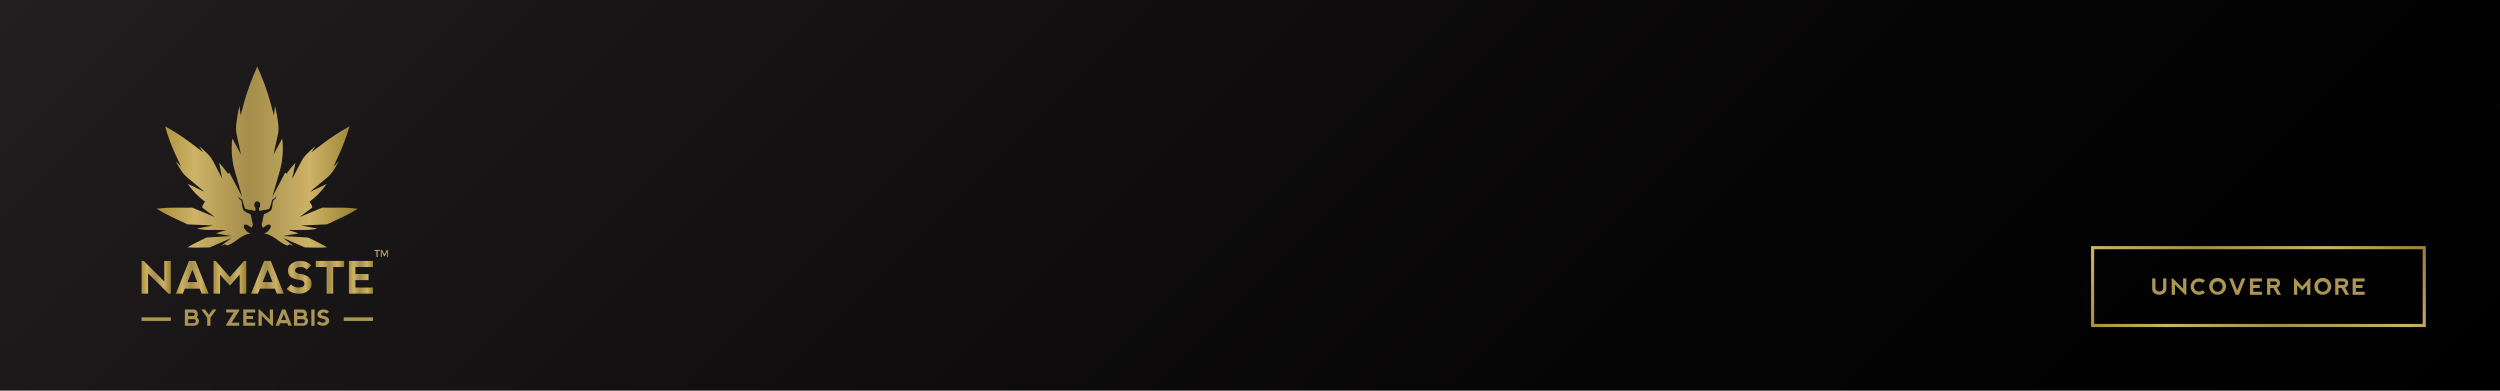
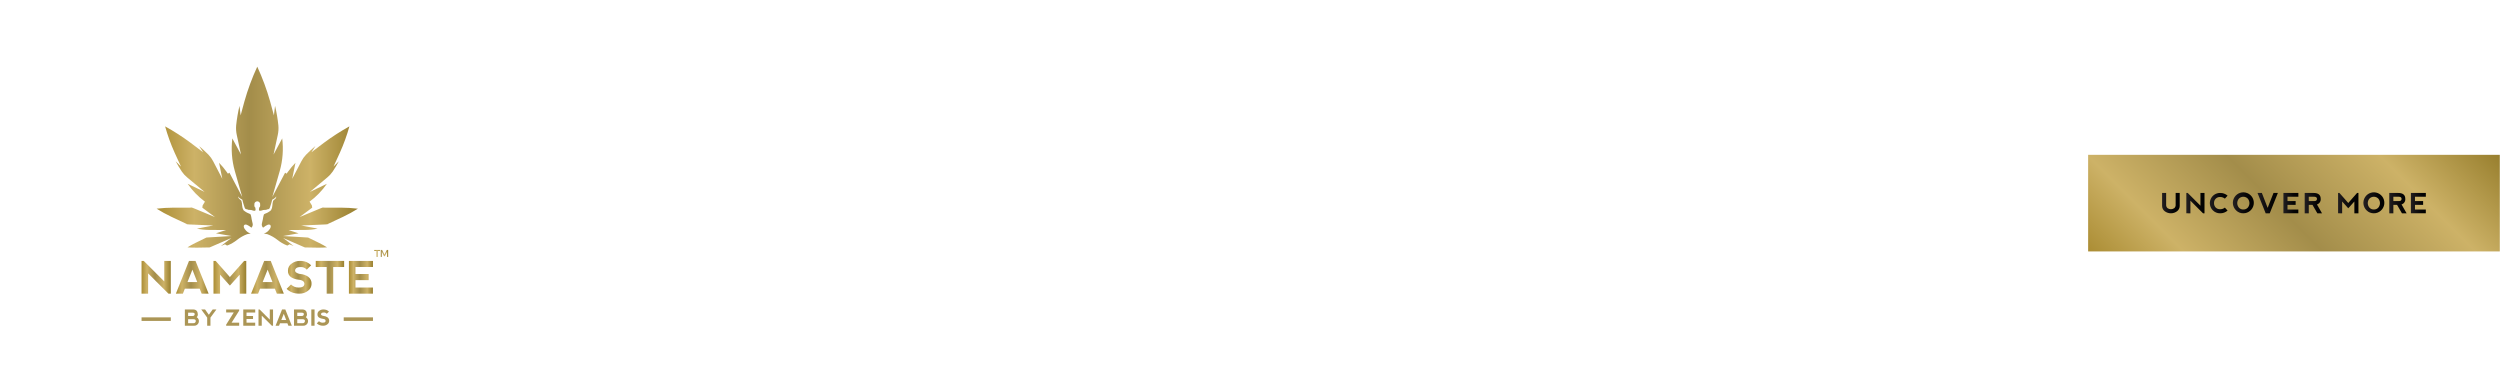
<svg xmlns="http://www.w3.org/2000/svg" xmlns:xlink="http://www.w3.org/1999/xlink" id="Layer_1" data-name="Layer 1" width="320" height="50" viewBox="0 0 320 50">
  <defs>
-     <style>.cls-1{fill:url(#linear-gradient);}.cls-2{fill:url(#New_Gradient_Swatch_2);}.cls-3{fill:url(#New_Gradient_Swatch_2-2);}.cls-4{fill:url(#New_Gradient_Swatch_2-3);}.cls-5{fill:url(#New_Gradient_Swatch_2-4);}.cls-6{fill:url(#New_Gradient_Swatch_2-5);}.cls-7{fill:url(#New_Gradient_Swatch_2-6);}.cls-8{fill:url(#New_Gradient_Swatch_2-7);}.cls-9{fill:url(#New_Gradient_Swatch_2-8);}.cls-10{fill:url(#New_Gradient_Swatch_2-9);}.cls-11{fill:#ab9555;}.cls-12{fill:none;stroke-miterlimit:10;stroke-width:0.401px;stroke:url(#New_Gradient_Swatch_2-10);}</style>
-     <linearGradient id="linear-gradient" x1="-55.834" y1="186.453" x2="129.166" y2="1.453" gradientTransform="translate(123.3337 -68.95311)" gradientUnits="userSpaceOnUse">
-       <stop offset="0" stop-color="#231f20" />
-       <stop offset="0.24" stop-color="#171415" />
-       <stop offset="0.673" stop-color="#060505" />
-       <stop offset="1" />
-     </linearGradient>
+     <style>.cls-1{fill:url(#New_Gradient_Swatch_2);}.cls-2{fill:url(#New_Gradient_Swatch_2-2);}.cls-3{fill:url(#New_Gradient_Swatch_2-3);}.cls-4{fill:url(#New_Gradient_Swatch_2-4);}.cls-5{fill:url(#New_Gradient_Swatch_2-5);}.cls-6{fill:url(#New_Gradient_Swatch_2-6);}.cls-7{fill:url(#New_Gradient_Swatch_2-7);}.cls-8{fill:url(#New_Gradient_Swatch_2-8);}.cls-9{fill:url(#New_Gradient_Swatch_2-9);}.cls-10{fill:#ab9555;}.cls-11{fill:url(#New_Gradient_Swatch_2-10);}.cls-12{fill:url(#linear-gradient);}.cls-13{fill:url(#linear-gradient-2);}.cls-14{fill:url(#linear-gradient-3);}.cls-15{fill:url(#linear-gradient-4);}.cls-16{fill:url(#linear-gradient-5);}.cls-17{fill:url(#linear-gradient-6);}.cls-18{fill:url(#linear-gradient-7);}.cls-19{fill:url(#linear-gradient-8);}.cls-20{fill:url(#linear-gradient-9);}.cls-21{fill:url(#linear-gradient-10);}.cls-22{fill:url(#linear-gradient-11);}</style>
    <linearGradient id="New_Gradient_Swatch_2" x1="44.661" y1="35.493" x2="47.741" y2="35.493" gradientUnits="userSpaceOnUse">
      <stop offset="0" stop-color="#ab8d34" />
      <stop offset="0.188" stop-color="#cdb267" />
      <stop offset="0.461" stop-color="#a38d4a" />
      <stop offset="0.763" stop-color="#cdb267" />
      <stop offset="1" stop-color="#987f2e" />
    </linearGradient>
    <linearGradient id="New_Gradient_Swatch_2-2" x1="32.138" y1="35.493" x2="36.327" y2="35.493" xlink:href="#New_Gradient_Swatch_2" />
    <linearGradient id="New_Gradient_Swatch_2-3" x1="36.693" y1="35.493" x2="39.88" y2="35.493" xlink:href="#New_Gradient_Swatch_2" />
    <linearGradient id="New_Gradient_Swatch_2-4" x1="20.05" y1="20.117" x2="45.811" y2="20.117" xlink:href="#New_Gradient_Swatch_2" />
    <linearGradient id="New_Gradient_Swatch_2-5" x1="40.416" y1="35.493" x2="44.049" y2="35.493" xlink:href="#New_Gradient_Swatch_2" />
    <linearGradient id="New_Gradient_Swatch_2-6" x1="18.119" y1="35.493" x2="21.864" y2="35.493" xlink:href="#New_Gradient_Swatch_2" />
    <linearGradient id="New_Gradient_Swatch_2-7" x1="27.328" y1="35.493" x2="31.523" y2="35.493" xlink:href="#New_Gradient_Swatch_2" />
    <linearGradient id="New_Gradient_Swatch_2-8" x1="22.512" y1="35.493" x2="26.702" y2="35.493" xlink:href="#New_Gradient_Swatch_2" />
    <linearGradient id="New_Gradient_Swatch_2-9" x1="47.909" y1="32.442" x2="49.684" y2="32.442" xlink:href="#New_Gradient_Swatch_2" />
-     <linearGradient id="New_Gradient_Swatch_2-10" x1="275.775" y1="49.985" x2="302.382" y2="23.378" xlink:href="#New_Gradient_Swatch_2" />
+     <linearGradient id="New_Gradient_Swatch_2-10" x1="277.363" y1="42.264" x2="309.891" y2="9.736" xlink:href="#New_Gradient_Swatch_2" />
+     <linearGradient id="linear-gradient" x1="276.746" y1="26" x2="279.003" y2="26" gradientUnits="userSpaceOnUse">
+       <stop offset="0" stop-color="#231f20" />
+       <stop offset="0.24" stop-color="#171415" />
+       <stop offset="0.673" stop-color="#060505" />
+       <stop offset="1" />
+     </linearGradient>
+     <linearGradient id="linear-gradient-2" x1="279.85" y1="26" x2="282.177" y2="26" xlink:href="#linear-gradient" />
+     <linearGradient id="linear-gradient-3" x1="282.874" y1="26" x2="285.131" y2="26" xlink:href="#linear-gradient" />
+     <linearGradient id="linear-gradient-4" x1="285.844" y1="26" x2="288.449" y2="26" xlink:href="#linear-gradient" />
+     <linearGradient id="linear-gradient-5" x1="288.961" y1="26" x2="291.566" y2="26" xlink:href="#linear-gradient" />
+     <linearGradient id="linear-gradient-6" x1="292.277" y1="26" x2="294.191" y2="26" xlink:href="#linear-gradient" />
+     <linearGradient id="linear-gradient-7" x1="294.999" y1="26" x2="297.217" y2="26" xlink:href="#linear-gradient" />
+     <linearGradient id="linear-gradient-8" x1="299.273" y1="26" x2="301.88" y2="26" xlink:href="#linear-gradient" />
+     <linearGradient id="linear-gradient-9" x1="302.551" y1="26" x2="305.156" y2="26" xlink:href="#linear-gradient" />
+     <linearGradient id="linear-gradient-10" x1="305.828" y1="26" x2="308.045" y2="26" xlink:href="#linear-gradient" />
+     <linearGradient id="linear-gradient-11" x1="308.594" y1="26" x2="310.508" y2="26" xlink:href="#linear-gradient" />
  </defs>
-   <rect class="cls-1" x="135" y="-135" width="50" height="320" transform="translate(185 -135) rotate(90)" />
-   <polygon class="cls-2" points="47.741 34.179 47.741 33.397 44.661 33.399 44.661 37.589 47.736 37.589 47.736 36.806 45.5 36.806 45.5 35.853 47.18 35.853 47.18 35.073 45.5 35.073 45.5 34.179 47.741 34.179" />
-   <path class="cls-3" d="M34.653,33.397h-.839l-1.677,4.192H33.032l.252-.643H35.184l.252.643.892-.003Zm-1.034,2.711.637-1.593.62,1.593Z" />
-   <path class="cls-4" d="M39.446,35.423a2.079,2.079,0,0,0-.964-.349,1.105,1.105,0,0,1-.643-.252.327.327,0,0,1,0-.405q.14-.237.643-.237a.963.963,0,0,1,.783.335l.559-.559a1.956,1.956,0,0,0-.601-.419,2.34,2.34,0,0,0-.906-.14,1.678,1.678,0,0,0-.98.337,1.043,1.043,0,0,0-.477.893.928.928,0,0,0,.419.866,2.253,2.253,0,0,0,.922.307q.559.056.697.293a.443.443,0,0,1,0,.475q-.138.237-.697.237a1.328,1.328,0,0,1-.95-.391l-.559.559a2.116,2.116,0,0,0,.671.447,2.483,2.483,0,0,0,.975.168,1.693,1.693,0,0,0,1.077-.363,1.075,1.075,0,0,0,.463-.866A1.049,1.049,0,0,0,39.446,35.423Z" />
-   <path class="cls-5" d="M31.364,28.75c.28-.083.788.392.821.392a.606.606,0,0,0,.169-.391c0-.168-.12-.494-.142-.691a3.287,3.287,0,0,0-.119-.572c-.044-.13-.347-.187-.51-.287a2.661,2.661,0,0,1-.411-.285,1.3,1.3,0,0,1-.175-.596,2.344,2.344,0,0,0-.098-.607c-.057-.106-.203-.181-.301-.28a.424.424,0,0,1-.102-.261c.076-.024.099.171.187.188s.081.089.218.136.142.112.159.24.171.559.222.734.104.308.278.314.15.096.354.079a1.144,1.144,0,0,1,.49.094c.11.039.248.043.295-.034s-.033-.386-.033-.386c-.071,0-.083-.096-.11-.184s.017-.096.017-.096a.374.374,0,1,1,.713,0s.044.007.017.096-.039.184-.11.184c0,0-.08.309-.033.386s.185.073.295.034a1.143,1.143,0,0,1,.49-.094c.204.016.181-.073.354-.079s.227-.138.278-.314.204-.607.222-.734.022-.193.159-.24.131-.119.218-.136.111-.211.187-.188a.425.425,0,0,1-.102.261c-.099.099-.244.174-.301.28a2.344,2.344,0,0,0-.098.607,1.3,1.3,0,0,1-.175.596,2.662,2.662,0,0,1-.411.285c-.163.101-.466.157-.51.287a3.273,3.273,0,0,0-.119.572c-.022.197-.142.523-.142.691a.606.606,0,0,0,.169.391c.033,0,.541-.475.821-.392.28.083.169.475-.122.765a1.244,1.244,0,0,1-.602.375,3.26,3.26,0,0,1,.457.085,4.892,4.892,0,0,1,1.305.745,4.743,4.743,0,0,0,1.164.68.993.993,0,0,0,.113.025c.04-.033.249-.154.249-.154a4.683,4.683,0,0,0,.526.225l-1.34-1.033,2.657,1.157c.044.019.088.036.131.052l1.606.029c.421.008.838-.011,1.224-.041-.311-.192-.649-.384-1.01-.561l-1.409-.689c-.047-.006-.095-.01-.144-.013l-3.071-.184,1.996-.347-1.294-.421,2.214-.015a7.516,7.516,0,0,0,1.511-.166L38.565,28.864l3.067-.136a3.01,3.01,0,0,0,.513-.065l-.233.028,2.024-.95a18.086,18.086,0,0,0,1.874-1.03,19.779,19.779,0,0,0-2.192-.133l-2.3.005.256-.084a2.881,2.881,0,0,0-.543.167l-2.684,1.118,1.624-1.21-.012.002-.037-.279-.295-.487a9.724,9.724,0,0,0,2.211-2.283l-2.17,1.039,2.211-1.841a3.641,3.641,0,0,0,.702-.761c.285-.431.55-.872.791-1.319l-.685.677.821-1.787A23.599,23.599,0,0,0,44.724,16.176a28.603,28.603,0,0,0-3.257,2.098L39.859,19.493l.513-.799c-.416.354-.818.727-1.202,1.116a3.523,3.523,0,0,0-.592.83l-1.175,2.25.417-2.053a9.709,9.709,0,0,0-.931,1.113L36.685,22.234l-.188-.129a.536.536,0,0,0-.029.049L34.855,25.214l.952-3.325a10.556,10.556,0,0,0,.316-4.173l-1.111,2.065.538-2.484a4.044,4.044,0,0,0,.084-1.24,20.011,20.011,0,0,0-.427-2.508l-.146,1.219L34.577,12.99a30.247,30.247,0,0,0-1.647-4.458A30.216,30.216,0,0,0,31.283,12.99l-.482,1.778L30.654,13.548a20.029,20.029,0,0,0-.427,2.508,4.046,4.046,0,0,0,.084,1.24l.538,2.485-1.11-2.066a10.555,10.555,0,0,0,.316,4.173l.952,3.326L29.392,22.154a.514.514,0,0,0-.029-.049l-.188.129-.205-.286a9.71,9.71,0,0,0-.931-1.113l.417,2.053L27.282,20.639a3.526,3.526,0,0,0-.592-.83c-.383-.388-.785-.761-1.201-1.114l.514.8-1.611-1.221a28.589,28.589,0,0,0-3.257-2.098,23.595,23.595,0,0,0,1.215,3.36l.821,1.787-.685-.677c.241.447.506.888.791,1.319a3.638,3.638,0,0,0,.702.761l2.211,1.841-2.17-1.039a9.721,9.721,0,0,0,2.211,2.283l-.295.487-.037.279-.012-.002,1.624,1.21-2.684-1.119a2.898,2.898,0,0,0-.543-.167l.256.084-2.3-.005a19.78,19.78,0,0,0-2.192.133,18.086,18.086,0,0,0,1.874,1.03l2.024.95-.233-.028a2.997,2.997,0,0,0,.513.066l3.067.136-2.093.399A7.516,7.516,0,0,0,26.714,29.429l2.22.015-1.298.421,1.994.347-3.071.184q-.073.004-.144.013l-1.409.689c-.361.177-.699.369-1.01.561.387.03.803.048,1.224.041l1.606-.029c.044-.016.088-.033.131-.052l2.657-1.157-1.34,1.033a4.683,4.683,0,0,0,.526-.225s.209.121.249.154a.981.981,0,0,0,.113-.025,4.741,4.741,0,0,0,1.164-.68,4.893,4.893,0,0,1,1.305-.745,3.259,3.259,0,0,1,.457-.085,1.244,1.244,0,0,1-.602-.375C31.195,29.225,31.084,28.833,31.364,28.75Z" />
-   <polygon class="cls-6" points="40.416 34.179 41.813 34.179 41.813 37.589 42.652 37.589 42.652 34.179 44.049 34.179 44.049 33.396 40.416 33.396 40.416 34.179" />
-   <polygon class="cls-7" points="21.025 36.024 18.398 33.397 18.119 33.397 18.119 37.589 18.957 37.589 18.957 34.99 21.557 37.589 21.864 37.589 21.864 33.397 21.025 33.397 21.025 36.024" />
-   <polygon class="cls-8" points="29.424 35.465 27.607 33.397 27.328 33.397 27.328 37.589 28.166 37.589 28.166 35.157 29.424 36.555 30.682 35.157 30.684 37.589 31.523 37.589 31.523 33.397 31.243 33.397 29.424 35.465" />
-   <path class="cls-9" d="M25.028,33.397h-.838l-1.677,4.192h.894l.252-.643h1.9l.252.643.891-.003Zm-1.034,2.711.637-1.593.62,1.593Z" />
-   <path class="cls-10" d="M48.344,32.129v.761h-.151v-.761h-.283v-.136h.719v.136Zm1.201.761-.001-.67-.283.576h-.099L48.878,32.22v.67H48.736v-.897h.179l.296.596.295-.596H49.684V32.89Z" />
-   <path class="cls-11" d="M25.173,40.595a.592.592,0,0,1-.339,1.1l-1.172-.001V39.612h1.105q.526.031.555.612A.436.436,0,0,1,25.173,40.595Zm-1.093-.149h.583a.235.235,0,0,0,.258-.26q-.007-.153-.254-.161h-.587Zm0,.922h.68a.272.272,0,0,0,.3-.301q-.007-.2-.296-.208h-.685Z" />
-   <path class="cls-11" d="M25.757,39.61h.489l.483.68.494-.68h.478L26.937,40.652v1.042h-.417V40.652Z" />
-   <path class="cls-11" d="M30.614,41.693H28.947l.001-.139.971-1.555h-.971l-.001-.389h1.668v.153l-.975,1.542h.975Z" />
-   <path class="cls-11" d="M31.138,41.693V39.612l1.53-.001v.389H31.554v.444H32.389v.387h-.835v.474h1.111v.389Z" />
-   <path class="cls-11" d="M33.088,41.693V39.61h.139l1.305,1.305V39.61h.417v2.083h-.153L33.504,40.402v1.292Z" />
-   <path class="cls-11" d="M35.271,41.693l.833-2.083h.417l.832,2.082-.443.001-.125-.319h-.944l-.125.319Zm1.053-1.528-.317.792h.625Z" />
-   <path class="cls-11" d="M39.143,40.595a.592.592,0,0,1-.339,1.1l-1.172-.001V39.612H38.737q.526.031.555.612A.437.437,0,0,1,39.143,40.595Zm-1.093-.149h.583a.235.235,0,0,0,.258-.26c-.004-.102-.089-.156-.254-.161h-.588Zm0,.922h.68a.272.272,0,0,0,.3-.301q-.007-.2-.296-.208h-.685Z" />
-   <path class="cls-11" d="M39.848,39.609h.415v2.085h-.415Z" />
-   <path class="cls-11" d="M41.809,39.68a.967.967,0,0,1,.298.208l-.278.278a.478.478,0,0,0-.389-.167q-.25,0-.319.118a.163.163,0,0,0,0,.201.549.549,0,0,0,.319.125,1.033,1.033,0,0,1,.479.174.522.522,0,0,1,.215.465.534.534,0,0,1-.23.431.841.841,0,0,1-.535.181,1.235,1.235,0,0,1-.485-.083,1.056,1.056,0,0,1-.333-.222l.278-.278a.66.66,0,0,0,.472.194q.278,0,.346-.118a.219.219,0,0,0,0-.236q-.068-.118-.346-.146a1.119,1.119,0,0,1-.458-.153.461.461,0,0,1-.208-.431.518.518,0,0,1,.237-.444.834.834,0,0,1,.487-.167A1.165,1.165,0,0,1,41.809,39.68Z" />
-   <rect class="cls-11" x="18.119" y="40.622" width="3.745" height="0.456" />
-   <rect class="cls-11" x="43.996" y="40.622" width="3.745" height="0.456" />
-   <rect class="cls-12" x="267.852" y="31.701" width="42.451" height="9.962" />
-   <path class="cls-11" d="M275.898,35.632V36.85a.421.421,0,0,0,.14.35.602.602,0,0,0,.7,0,.421.421,0,0,0,.14-.35V35.632h.42v1.329a.695.695,0,0,1-.259.546,1.057,1.057,0,0,1-1.301,0,.695.695,0,0,1-.259-.546V35.632Z" />
-   <path class="cls-11" d="M277.979,37.731V35.632h.14l1.315,1.315V35.632h.42v2.099h-.154l-1.301-1.301v1.301Z" />
-   <path class="cls-11" d="M280.716,37.43a1.05,1.05,0,0,1,.746-1.797,1.136,1.136,0,0,1,.771.28l-.28.306a.775.775,0,0,0-.491-.168.598.598,0,0,0-.628.624.628.628,0,0,0,.175.465.619.619,0,0,0,.456.172.752.752,0,0,0,.488-.167l.28.306a1.132,1.132,0,0,1-.771.28A1.021,1.021,0,0,1,280.716,37.43Z" />
-   <path class="cls-11" d="M283.109,37.43a1.081,1.081,0,1,1,.749.301A1.017,1.017,0,0,1,283.109,37.43Zm.75-.09a.589.589,0,0,0,.453-.189.716.716,0,0,0,0-.937.642.642,0,0,0-.909,0,.715.715,0,0,0,0,.937A.593.593,0,0,0,283.859,37.339Z" />
-   <path class="cls-11" d="M285.767,35.632l.596,1.538.607-1.538h.448l-.838,2.099h-.42l-.841-2.099Z" />
-   <path class="cls-11" d="M287.99,37.731V35.634l1.542-.001v.392h-1.122v.448h.841v.39h-.841v.477h1.119v.392Z" />
-   <path class="cls-11" d="M291.447,36.816l.523.915h-.481l-.502-.867h-.384v.867H290.184V35.632h.915q.734,0,.734.604A.543.543,0,0,1,291.447,36.816Zm-.844-.344h.588q.253-.004.26-.231-.007-.207-.256-.215h-.592Z" />
-   <path class="cls-11" d="M293.627,37.731V35.632h.14l.91,1.035.911-1.035h.14v2.099h-.42l-.002-1.217-.629.7-.63-.7v1.217Z" />
-   <path class="cls-11" d="M296.569,37.43a1.081,1.081,0,1,1,.749.301A1.017,1.017,0,0,1,296.569,37.43Zm.75-.09a.589.589,0,0,0,.453-.189.716.716,0,0,0,0-.937.642.642,0,0,0-.909,0,.715.715,0,0,0,0,.937A.593.593,0,0,0,297.319,37.339Z" />
-   <path class="cls-11" d="M300.171,36.816l.523.915h-.481l-.502-.867h-.384v.867h-.42V35.632h.915q.734,0,.734.604A.543.543,0,0,1,300.171,36.816Zm-.844-.344h.588q.253-.004.26-.231-.007-.207-.256-.215h-.592Z" />
-   <path class="cls-11" d="M301.137,37.731V35.634l1.542-.001v.392h-1.122v.448h.841v.39h-.841v.477h1.119v.392Z" />
+   <polygon class="cls-1" points="47.741 34.179 47.741 33.397 44.661 33.399 44.661 37.589 47.736 37.589 47.736 36.806 45.5 36.806 45.5 35.853 47.18 35.853 47.18 35.073 45.5 35.073 45.5 34.179 47.741 34.179" />
+   <path class="cls-2" d="M34.653,33.397h-.839l-1.677,4.192H33.032l.252-.643H35.184l.252.643.892-.003Zm-1.034,2.711.637-1.593.62,1.593Z" />
+   <path class="cls-3" d="M39.446,35.423a2.079,2.079,0,0,0-.964-.349,1.105,1.105,0,0,1-.643-.252.327.327,0,0,1,0-.405q.14-.237.643-.237a.963.963,0,0,1,.783.335l.559-.559a1.956,1.956,0,0,0-.601-.419,2.34,2.34,0,0,0-.906-.14,1.678,1.678,0,0,0-.98.337,1.043,1.043,0,0,0-.477.893.928.928,0,0,0,.419.866,2.253,2.253,0,0,0,.922.307q.559.056.697.293a.443.443,0,0,1,0,.475q-.138.237-.697.237a1.328,1.328,0,0,1-.95-.391l-.559.559a2.116,2.116,0,0,0,.671.447,2.483,2.483,0,0,0,.975.168,1.693,1.693,0,0,0,1.077-.363,1.075,1.075,0,0,0,.463-.866A1.049,1.049,0,0,0,39.446,35.423Z" />
+   <path class="cls-4" d="M31.364,28.75c.28-.083.788.392.821.392a.606.606,0,0,0,.169-.391c0-.168-.12-.494-.142-.691a3.287,3.287,0,0,0-.119-.572c-.044-.13-.347-.187-.51-.287a2.661,2.661,0,0,1-.411-.285,1.3,1.3,0,0,1-.175-.596,2.344,2.344,0,0,0-.098-.607c-.057-.106-.203-.181-.301-.28a.424.424,0,0,1-.102-.261c.076-.024.099.171.187.188s.081.089.218.136.142.112.159.24.171.559.222.734.104.308.278.314.15.096.354.079a1.144,1.144,0,0,1,.49.094c.11.039.248.043.295-.034s-.033-.386-.033-.386c-.071,0-.083-.096-.11-.184s.017-.096.017-.096a.374.374,0,1,1,.713,0s.044.007.017.096-.039.184-.11.184c0,0-.08.309-.033.386s.185.073.295.034a1.143,1.143,0,0,1,.49-.094c.204.016.181-.073.354-.079s.227-.138.278-.314.204-.607.222-.734.022-.193.159-.24.131-.119.218-.136.111-.211.187-.188a.425.425,0,0,1-.102.261c-.099.099-.244.174-.301.28a2.344,2.344,0,0,0-.098.607,1.3,1.3,0,0,1-.175.596,2.662,2.662,0,0,1-.411.285c-.163.101-.466.157-.51.287a3.273,3.273,0,0,0-.119.572c-.022.197-.142.523-.142.691a.606.606,0,0,0,.169.391c.033,0,.541-.475.821-.392.28.083.169.475-.122.765a1.244,1.244,0,0,1-.602.375,3.26,3.26,0,0,1,.457.085,4.892,4.892,0,0,1,1.305.745,4.743,4.743,0,0,0,1.164.68.993.993,0,0,0,.113.025c.04-.033.249-.154.249-.154a4.683,4.683,0,0,0,.526.225l-1.34-1.033,2.657,1.157c.044.019.088.036.131.052l1.606.029c.421.008.838-.011,1.224-.041-.311-.192-.649-.384-1.01-.561l-1.409-.689c-.047-.006-.095-.01-.144-.013l-3.071-.184,1.996-.347-1.294-.421,2.214-.015a7.516,7.516,0,0,0,1.511-.166L38.565,28.864l3.067-.136a3.01,3.01,0,0,0,.513-.065l-.233.028,2.024-.95a18.086,18.086,0,0,0,1.874-1.03,19.779,19.779,0,0,0-2.192-.133l-2.3.005.256-.084a2.881,2.881,0,0,0-.543.167l-2.684,1.118,1.624-1.21-.012.002-.037-.279-.295-.487a9.724,9.724,0,0,0,2.211-2.283l-2.17,1.039,2.211-1.841a3.641,3.641,0,0,0,.702-.761c.285-.431.55-.872.791-1.319l-.685.677.821-1.787A23.599,23.599,0,0,0,44.724,16.176a28.603,28.603,0,0,0-3.257,2.098L39.859,19.493l.513-.799c-.416.354-.818.727-1.202,1.116a3.523,3.523,0,0,0-.592.83l-1.175,2.25.417-2.053a9.709,9.709,0,0,0-.931,1.113L36.685,22.234l-.188-.129a.536.536,0,0,0-.029.049L34.855,25.214l.952-3.325a10.556,10.556,0,0,0,.316-4.173l-1.111,2.065.538-2.484a4.044,4.044,0,0,0,.084-1.24,20.011,20.011,0,0,0-.427-2.508l-.146,1.219L34.577,12.99a30.247,30.247,0,0,0-1.647-4.458A30.216,30.216,0,0,0,31.283,12.99l-.482,1.778L30.654,13.548a20.029,20.029,0,0,0-.427,2.508,4.046,4.046,0,0,0,.084,1.24l.538,2.485-1.11-2.066a10.555,10.555,0,0,0,.316,4.173l.952,3.326L29.392,22.154a.514.514,0,0,0-.029-.049l-.188.129-.205-.286a9.71,9.71,0,0,0-.931-1.113l.417,2.053L27.282,20.639a3.526,3.526,0,0,0-.592-.83c-.383-.388-.785-.761-1.201-1.114l.514.8-1.611-1.221a28.589,28.589,0,0,0-3.257-2.098,23.595,23.595,0,0,0,1.215,3.36l.821,1.787-.685-.677c.241.447.506.888.791,1.319a3.638,3.638,0,0,0,.702.761l2.211,1.841-2.17-1.039a9.721,9.721,0,0,0,2.211,2.283l-.295.487-.037.279-.012-.002,1.624,1.21-2.684-1.119a2.898,2.898,0,0,0-.543-.167l.256.084-2.3-.005a19.78,19.78,0,0,0-2.192.133,18.086,18.086,0,0,0,1.874,1.03l2.024.95-.233-.028a2.997,2.997,0,0,0,.513.066l3.067.136-2.093.399A7.516,7.516,0,0,0,26.714,29.429l2.22.015-1.298.421,1.994.347-3.071.184q-.073.004-.144.013l-1.409.689c-.361.177-.699.369-1.01.561.387.03.803.048,1.224.041l1.606-.029c.044-.016.088-.033.131-.052l2.657-1.157-1.34,1.033a4.683,4.683,0,0,0,.526-.225s.209.121.249.154a.981.981,0,0,0,.113-.025,4.741,4.741,0,0,0,1.164-.68,4.893,4.893,0,0,1,1.305-.745,3.259,3.259,0,0,1,.457-.085,1.244,1.244,0,0,1-.602-.375C31.195,29.225,31.084,28.833,31.364,28.75Z" />
+   <polygon class="cls-5" points="40.416 34.179 41.813 34.179 41.813 37.589 42.652 37.589 42.652 34.179 44.049 34.179 44.049 33.396 40.416 33.396 40.416 34.179" />
+   <polygon class="cls-6" points="21.025 36.024 18.398 33.397 18.119 33.397 18.119 37.589 18.957 37.589 18.957 34.99 21.557 37.589 21.864 37.589 21.864 33.397 21.025 33.397 21.025 36.024" />
+   <polygon class="cls-7" points="29.424 35.465 27.607 33.397 27.328 33.397 27.328 37.589 28.166 37.589 28.166 35.157 29.424 36.555 30.682 35.157 30.684 37.589 31.523 37.589 31.523 33.397 31.243 33.397 29.424 35.465" />
+   <path class="cls-8" d="M25.028,33.397h-.838l-1.677,4.192h.894l.252-.643h1.9l.252.643.891-.003Zm-1.034,2.711.637-1.593.62,1.593Z" />
+   <path class="cls-9" d="M48.344,32.129v.761h-.151v-.761h-.283v-.136h.719v.136Zm1.201.761-.001-.67-.283.576h-.099L48.878,32.22v.67H48.736v-.897h.179l.296.596.295-.596H49.684V32.89Z" />
+   <path class="cls-10" d="M25.173,40.595a.592.592,0,0,1-.339,1.1l-1.172-.001V39.612h1.105q.526.031.555.612A.436.436,0,0,1,25.173,40.595Zm-1.093-.149h.583a.235.235,0,0,0,.258-.26q-.007-.153-.254-.161h-.587Zm0,.922h.68a.272.272,0,0,0,.3-.301q-.007-.2-.296-.208h-.685Z" />
+   <path class="cls-10" d="M25.757,39.61h.489l.483.68.494-.68h.478L26.937,40.652v1.042h-.417V40.652Z" />
+   <path class="cls-10" d="M30.614,41.693H28.947l.001-.139.971-1.555h-.971l-.001-.389h1.668v.153l-.975,1.542h.975Z" />
+   <path class="cls-10" d="M31.138,41.693V39.612l1.53-.001v.389H31.554v.444H32.389v.387h-.835v.474h1.111v.389Z" />
+   <path class="cls-10" d="M33.088,41.693V39.61h.139l1.305,1.305V39.61h.417v2.083h-.153L33.504,40.402v1.292Z" />
+   <path class="cls-10" d="M35.271,41.693l.833-2.083h.417l.832,2.082-.443.001-.125-.319h-.944l-.125.319Zm1.053-1.528-.317.792h.625Z" />
+   <path class="cls-10" d="M39.143,40.595a.592.592,0,0,1-.339,1.1l-1.172-.001V39.612H38.737q.526.031.555.612A.437.437,0,0,1,39.143,40.595Zm-1.093-.149h.583a.235.235,0,0,0,.258-.26c-.004-.102-.089-.156-.254-.161h-.588Zm0,.922h.68a.272.272,0,0,0,.3-.301q-.007-.2-.296-.208h-.685Z" />
+   <path class="cls-10" d="M39.848,39.609h.415v2.085h-.415Z" />
+   <path class="cls-10" d="M41.809,39.68a.967.967,0,0,1,.298.208l-.278.278a.478.478,0,0,0-.389-.167q-.25,0-.319.118a.163.163,0,0,0,0,.201.549.549,0,0,0,.319.125,1.033,1.033,0,0,1,.479.174.522.522,0,0,1,.215.465.534.534,0,0,1-.23.431.841.841,0,0,1-.535.181,1.235,1.235,0,0,1-.485-.083,1.056,1.056,0,0,1-.333-.222l.278-.278a.66.66,0,0,0,.472.194q.278,0,.346-.118a.219.219,0,0,0,0-.236q-.068-.118-.346-.146a1.119,1.119,0,0,1-.458-.153.461.461,0,0,1-.208-.431.518.518,0,0,1,.237-.444.834.834,0,0,1,.487-.167A1.165,1.165,0,0,1,41.809,39.68Z" />
+   <rect class="cls-10" x="18.119" y="40.622" width="3.745" height="0.456" />
+   <rect class="cls-10" x="43.996" y="40.622" width="3.745" height="0.456" />
+   <rect class="cls-11" x="267.281" y="19.818" width="52.692" height="12.365" />
+   <path class="cls-12" d="M277.267,24.698V26.208a.523.523,0,0,0,.174.434.748.748,0,0,0,.868,0,.523.523,0,0,0,.174-.434V24.698h.521v1.65a.863.863,0,0,1-.321.677,1.312,1.312,0,0,1-1.615,0,.863.863,0,0,1-.321-.677v-1.65Z" />
+   <path class="cls-13" d="M279.85,27.302V24.698h.174L281.656,26.33V24.698h.521v2.605h-.191l-1.615-1.615v1.615Z" />
+   <path class="cls-14" d="M283.248,26.928a1.303,1.303,0,0,1,.926-2.231,1.41,1.41,0,0,1,.957.347l-.347.38a.962.962,0,0,0-.61-.208.742.742,0,0,0-.78.775.78.78,0,0,0,.217.577.769.769,0,0,0,.566.214.934.934,0,0,0,.606-.207l.347.38a1.405,1.405,0,0,1-.957.347A1.267,1.267,0,0,1,283.248,26.928Z" />
+   <path class="cls-15" d="M286.218,26.928a1.342,1.342,0,1,1,.929.374A1.263,1.263,0,0,1,286.218,26.928Zm.931-.112a.731.731,0,0,0,.563-.234.889.889,0,0,0,0-1.164.797.797,0,0,0-1.129,0,.888.888,0,0,0,0,1.164A.736.736,0,0,0,287.149,26.816Z" />
+   <path class="cls-16" d="M289.517,24.698l.74,1.909.753-1.909h.556l-1.04,2.605h-.521l-1.044-2.605Z" />
+   <path class="cls-17" d="M292.277,27.302V24.699l1.914-.002v.486h-1.393v.556h1.044V26.224h-1.044v.592h1.389v.486Z" />
+   <path class="cls-18" d="M296.568,26.167l.649,1.136h-.597l-.623-1.077h-.476v1.077h-.521V24.698h1.136q.911,0,.912.75A.674.674,0,0,1,296.568,26.167Zm-1.047-.427h.729q.314-.005.323-.287-.009-.257-.318-.267h-.735Z" />
+   <path class="cls-19" d="M299.273,27.302V24.698h.174l1.129,1.285,1.13-1.285h.174v2.605h-.521l-.002-1.511-.781.868-.782-.868v1.511Z" />
+   <path class="cls-20" d="M302.925,26.928a1.342,1.342,0,1,1,.929.374A1.263,1.263,0,0,1,302.925,26.928Zm.931-.112a.731.731,0,0,0,.563-.234.889.889,0,0,0,0-1.164.797.797,0,0,0-1.129,0,.888.888,0,0,0,0,1.164A.736.736,0,0,0,303.855,26.816Z" />
+   <path class="cls-21" d="M307.396,26.167l.649,1.136h-.597l-.623-1.077h-.476v1.077h-.521V24.698h1.136q.911,0,.912.75A.674.674,0,0,1,307.396,26.167Zm-1.047-.427h.729q.314-.005.323-.287-.009-.257-.318-.267h-.735Z" />
+   <path class="cls-22" d="M308.594,27.302V24.699l1.914-.002v.486h-1.393v.556h1.044V26.224h-1.044v.592h1.389v.486Z" />
</svg>
